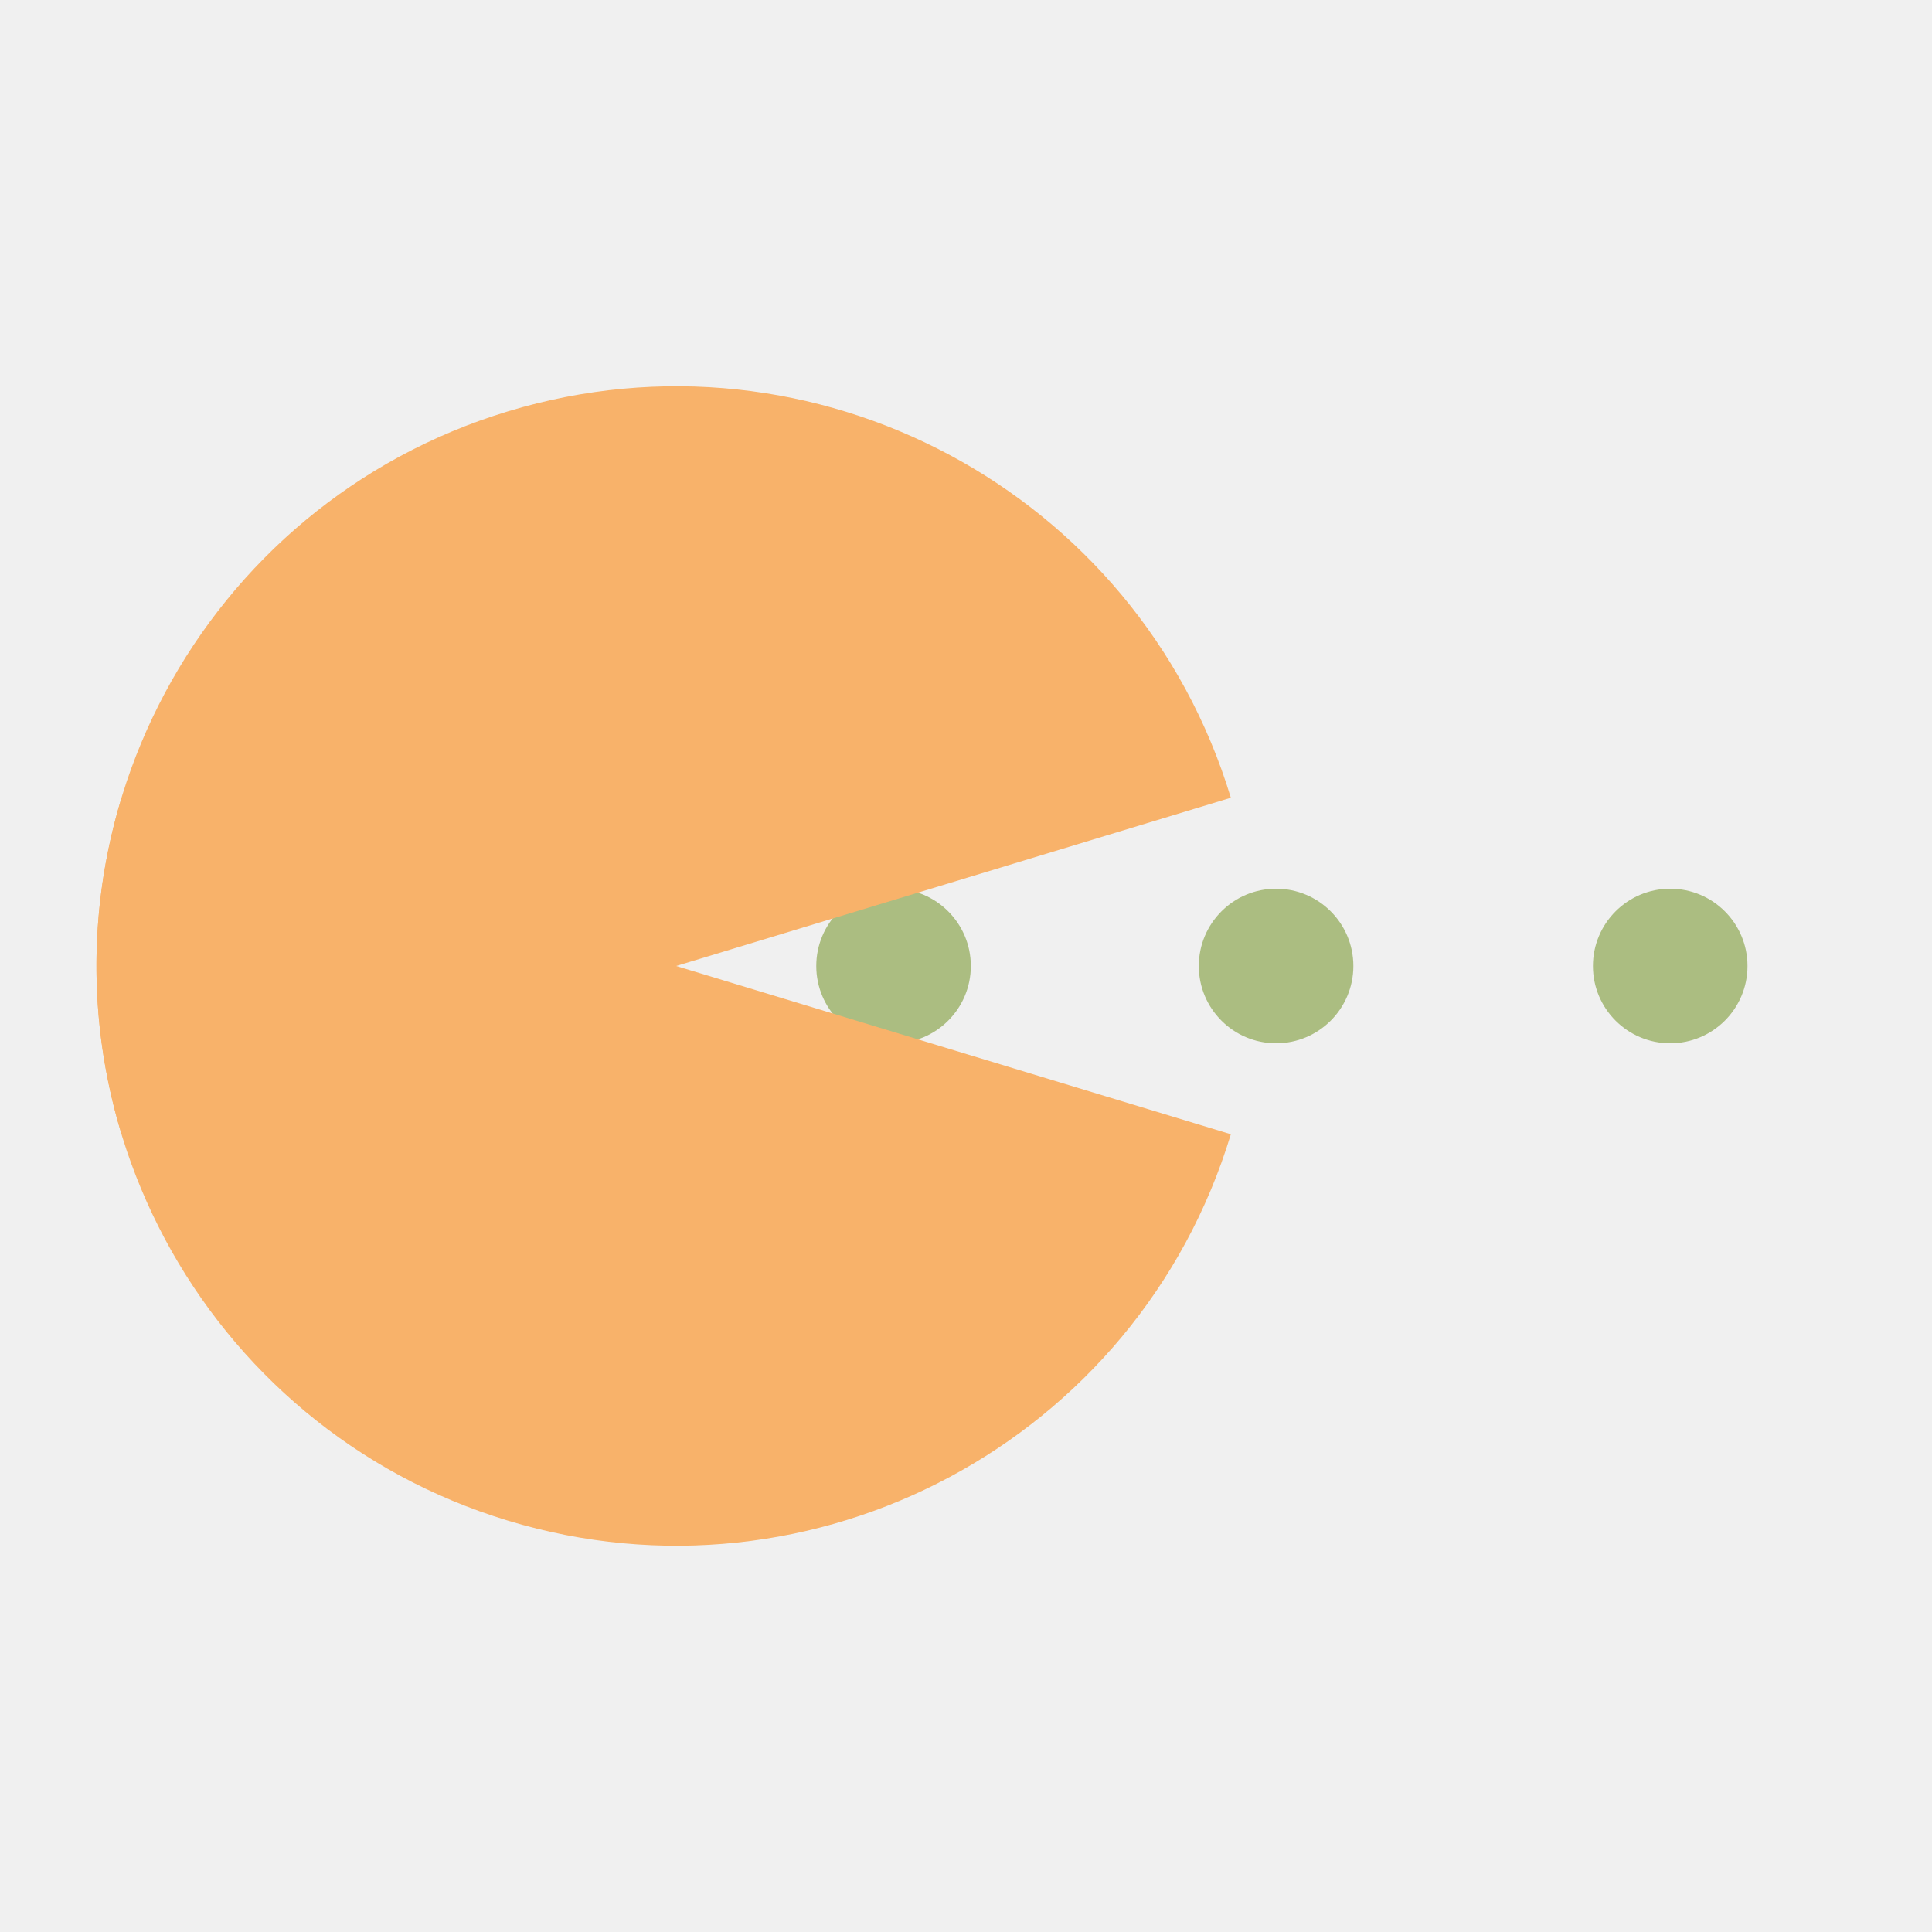
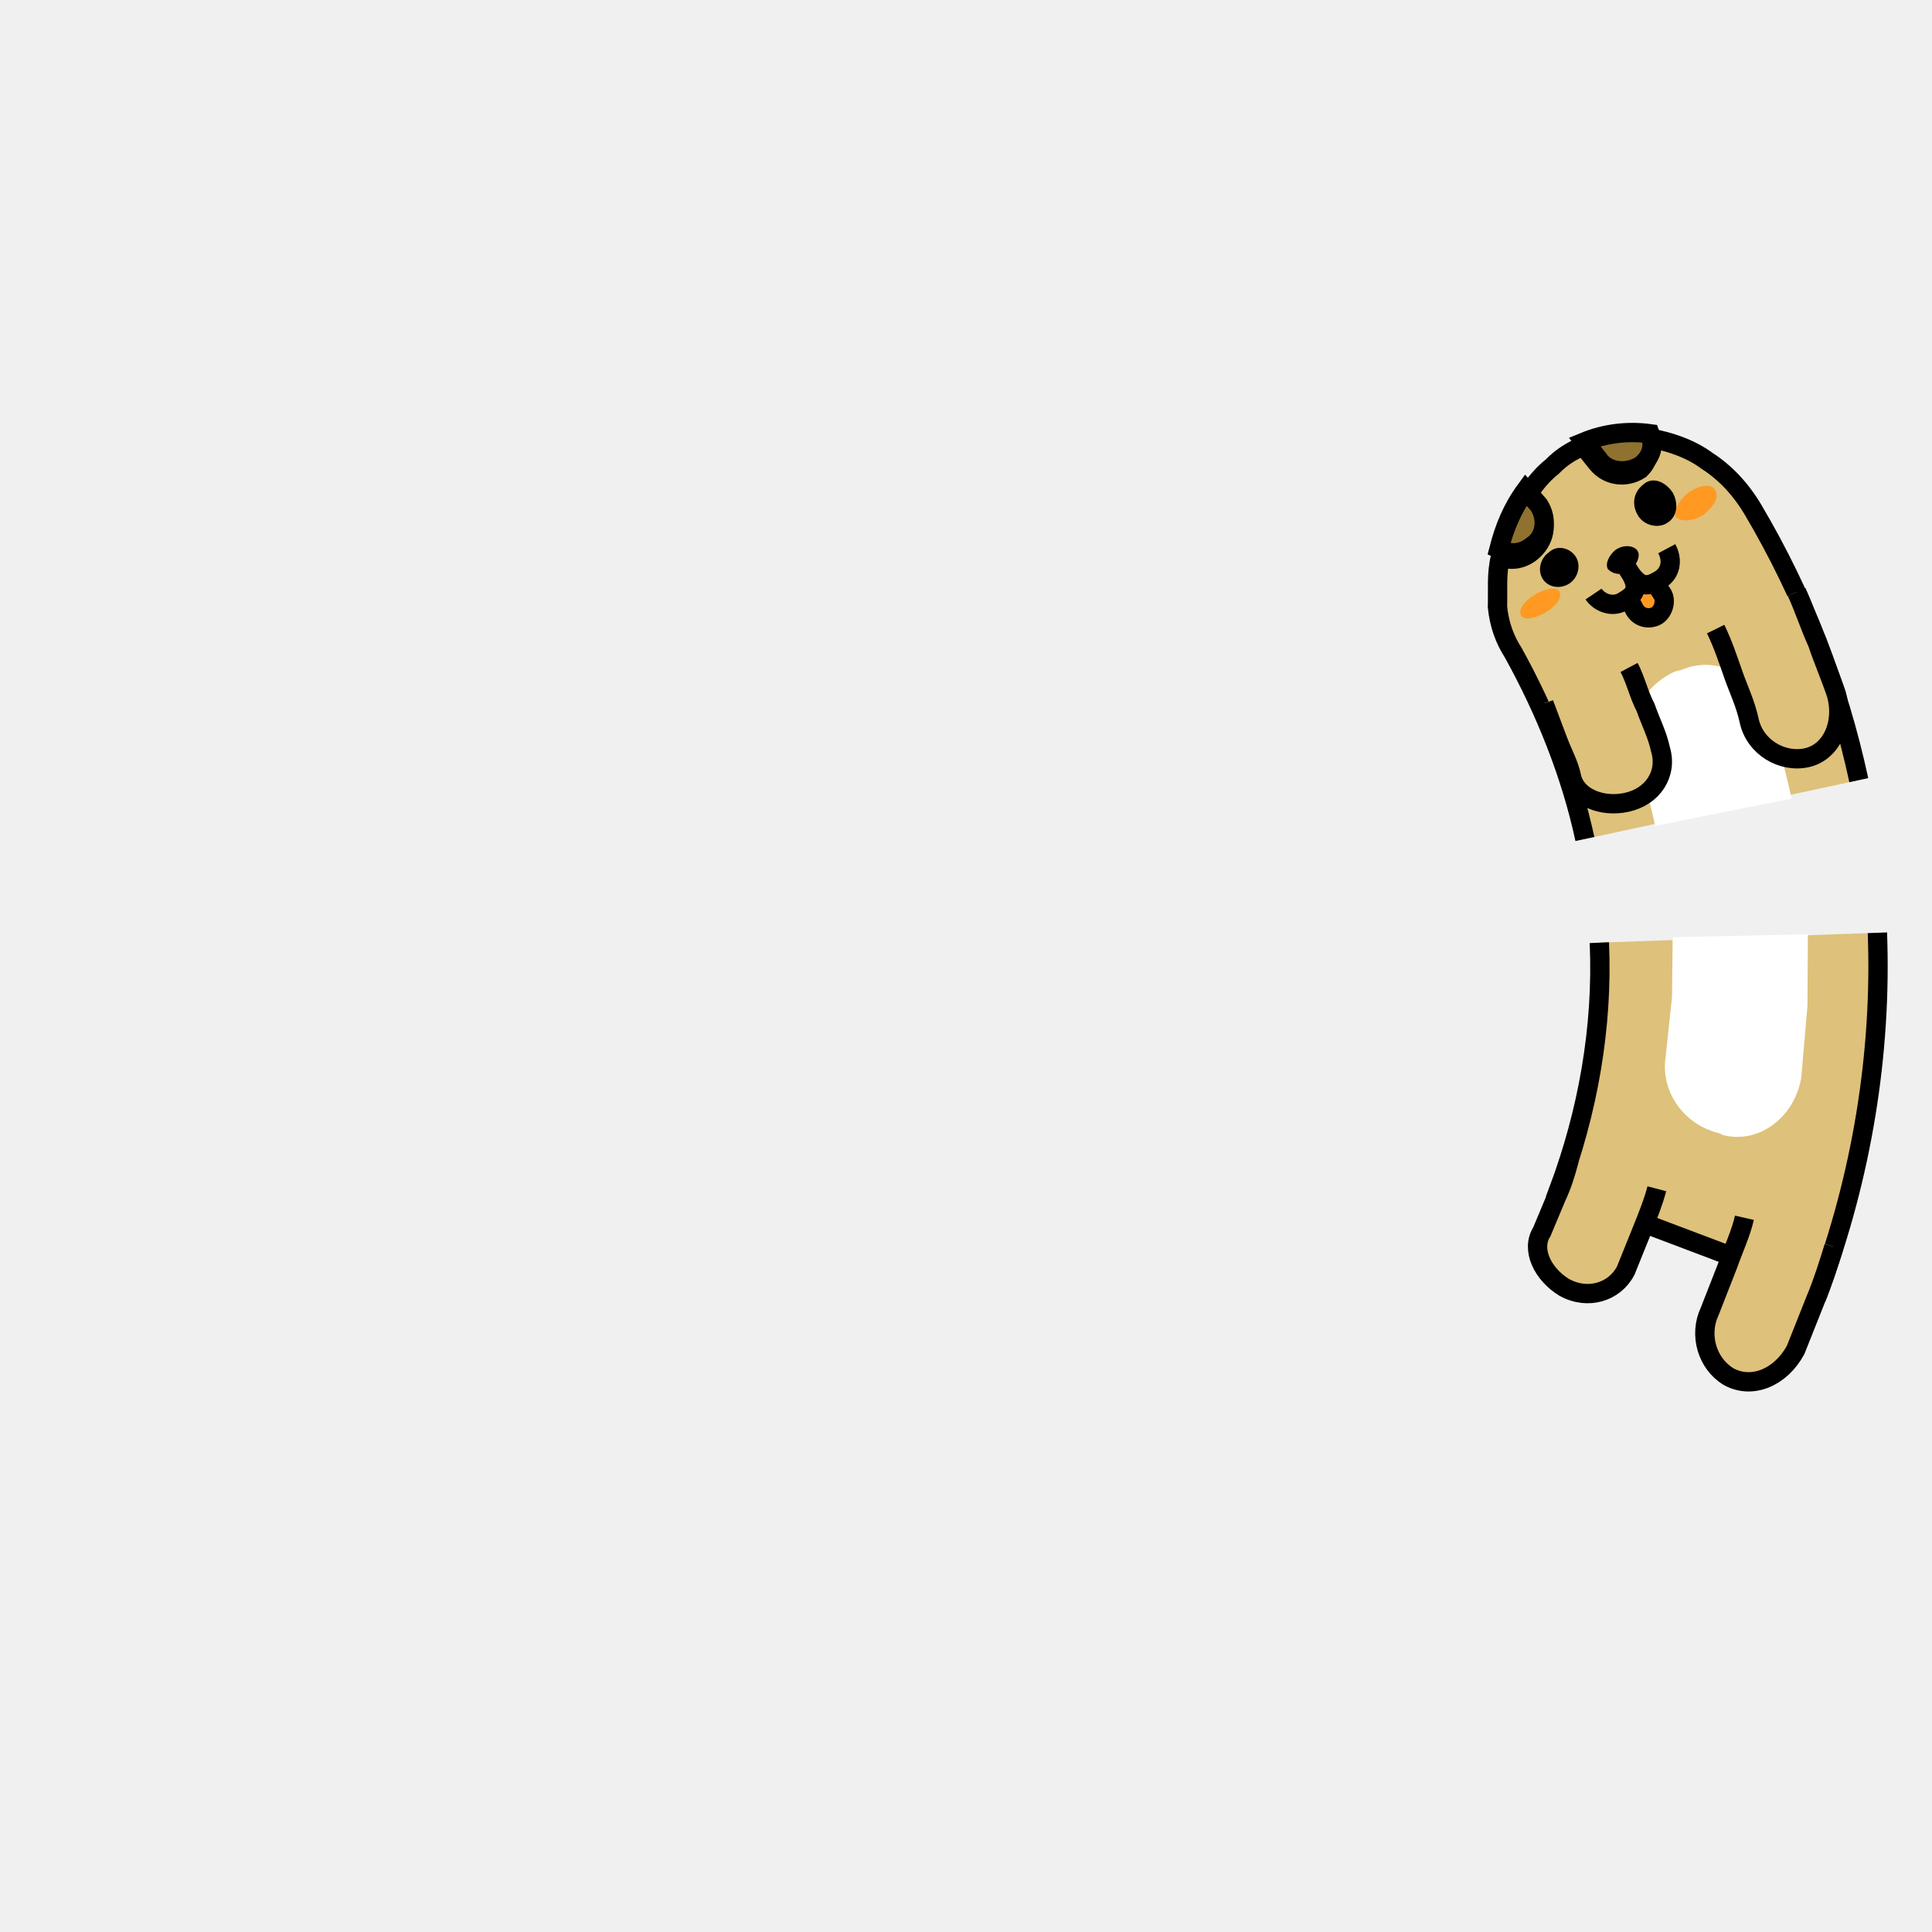
- <svg xmlns="http://www.w3.org/2000/svg" width="80px" height="80px" viewBox="0 0 100 100" preserveAspectRatio="xMidYMid" class="lds-pacman">
-   <g ng-attr-style="display:{{config.showBean}}" style="display:block">
-     <circle cx="66.05" cy="50" r="4" ng-attr-fill="{{config.c2}}" fill="#abbd81">
-       <animate attributeName="cx" calcMode="linear" values="95;35" keyTimes="0;1" dur="0.8" begin="-0.536s" repeatCount="indefinite" />
-       <animate attributeName="fill-opacity" calcMode="linear" values="0;1;1" keyTimes="0;0.2;1" dur="0.8" begin="-0.536s" repeatCount="indefinite" />
+ <svg xmlns="http://www.w3.org/2000/svg" class="lds-kakidog" width="200px" height="200px" viewBox="0 0 100 100" preserveAspectRatio="xMidYMid" style="background: none;">
+   <g transform="rotate(347.876 50.0001 50.0001)">
+     <animateTransform attributeName="transform" type="rotate" values="360 50 50;0 50 50" keyTimes="0;1" dur="1s" repeatCount="indefinite" calcMode="spline" keySplines="0.5 0 0.5 1" begin="-0.1s" />
+     <circle cx="50" cy="50" r="39.891" stroke="#dec17a" stroke-width="14.4" fill="none" stroke-dasharray="0 300">
+       <animate attributeName="stroke-dasharray" values="15 300;55.141 300;15 300" keyTimes="0;0.5;1" dur="1s" repeatCount="indefinite" calcMode="linear" keySplines="0 0.4 0.6 1;0.4 0 1 0.6" begin="-0.046s" />
    </circle>
-     <circle cx="86.45" cy="50" r="4" ng-attr-fill="{{config.c2}}" fill="#abbd81">
-       <animate attributeName="cx" calcMode="linear" values="95;35" keyTimes="0;1" dur="0.8" begin="-0.264s" repeatCount="indefinite" />
-       <animate attributeName="fill-opacity" calcMode="linear" values="0;1;1" keyTimes="0;0.2;1" dur="0.8" begin="-0.264s" repeatCount="indefinite" />
+     <circle cx="50" cy="50" r="39.891" stroke="#ffffff" stroke-width="7.2" fill="none" stroke-dasharray="0 300">
+       <animate attributeName="stroke-dasharray" values="15 300;55.141 300;15 300" keyTimes="0;0.5;1" dur="1s" repeatCount="indefinite" calcMode="linear" keySplines="0 0.4 0.6 1;0.4 0 1 0.6" begin="-0.046s" />
    </circle>
-     <circle cx="46.25" cy="50" r="4" ng-attr-fill="{{config.c2}}" fill="#abbd81">
-       <animate attributeName="cx" calcMode="linear" values="95;35" keyTimes="0;1" dur="0.8" begin="0s" repeatCount="indefinite" />
-       <animate attributeName="fill-opacity" calcMode="linear" values="0;1;1" keyTimes="0;0.2;1" dur="0.8" begin="0s" repeatCount="indefinite" />
+     <circle cx="50" cy="50" r="32.771" stroke="#000000" stroke-width="1" fill="none" stroke-dasharray="0 300">
+       <animate attributeName="stroke-dasharray" values="15 300;45.299 300;15 300" keyTimes="0;0.5;1" dur="1s" repeatCount="indefinite" calcMode="linear" keySplines="0 0.4 0.6 1;0.4 0 1 0.6" begin="-0.046s" />
+     </circle>
+     <circle cx="50" cy="50" r="47.171" stroke="#000000" stroke-width="1" fill="none" stroke-dasharray="0 300">
+       <animate attributeName="stroke-dasharray" values="15 300;66.034 300;15 300" keyTimes="0;0.5;1" dur="1s" repeatCount="indefinite" calcMode="linear" keySplines="0 0.4 0.6 1;0.4 0 1 0.6" begin="-0.046s" />
    </circle>
  </g>
-   <g ng-attr-transform="translate({{config.showBeanOffset}} 0)" transform="translate(-15 0)">
-     <path d="M50 50L20 50A30 30 0 0 0 80 50Z" ng-attr-fill="{{config.c1}}" fill="#f8b26a" transform="rotate(16.875 50 50)">
-       <animateTransform attributeName="transform" type="rotate" calcMode="linear" values="0 50 50;45 50 50;0 50 50" keyTimes="0;0.5;1" dur="0.8s" begin="0s" repeatCount="indefinite" />
-     </path>
-     <path d="M50 50L20 50A30 30 0 0 1 80 50Z" ng-attr-fill="{{config.c1}}" fill="#f8b26a" transform="rotate(-16.875 50 50)">
-       <animateTransform attributeName="transform" type="rotate" calcMode="linear" values="0 50 50;-45 50 50;0 50 50" keyTimes="0;0.5;1" dur="0.8s" begin="0s" repeatCount="indefinite" />
-     </path>
+   <g transform="rotate(358.762 50.0013 50.0013)">
+     <animateTransform attributeName="transform" type="rotate" values="360 50 50;0 50 50" keyTimes="0;1" dur="1s" repeatCount="indefinite" calcMode="spline" keySplines="0.5 0 0.5 1" />
+     <path fill="#dec17a" stroke="#000000" d="M97.2,49.3c0.1,6.3-1.1,12.6-3.4,18.4l-13.4-5.4c1.6-4,2.5-8.4,2.4-12.8" />
+     <path fill="#ffffff" d="M93.6,49.3l-0.1,3.7l-0.4,3.7c-0.4,2.1-2.3,3.4-4.1,2.9l-0.2-0.1c-1.9-0.5-3-2.3-2.7-4l0.4-3.1l0.1-3.1" />
+     <path fill="#dec17a" stroke="#000000" d="M85.5,62.3c-0.2,0.7-0.5,1.4-0.8,2.1l-0.9,2.1c-0.6,1.1-2,1.5-3.2,0.8c-1.1-0.7-1.7-2-1.1-2.9l0.8-1.8 c0.3-0.6,0.5-1.2,0.7-1.9" />
+     <path fill="#dec17a" stroke="#000000" d="M94.6,65.5c-0.3,0.9-0.6,1.8-1,2.7l-1.1,2.6c-0.8,1.4-2.3,2-3.5,1.3v0c-1.1-0.7-1.5-2.2-0.9-3.4l1-2.4 c0.3-0.8,0.7-1.6,0.9-2.4" />
+   </g>
+   <g transform="rotate(347.876 50.0001 50.0001)">
+     <animateTransform attributeName="transform" type="rotate" values="360 50 50;0 50 50" keyTimes="0;1" dur="1s" repeatCount="indefinite" calcMode="spline" keySplines="0.5 0 0.5 1" begin="-0.1s" />
+     <path fill="#dec17a" transform="translate(0,0.2)" stroke="#000000" d="M97.2,50.1c0-5-0.8-10-2.4-14.8c-0.4-1.2-1-2.2-1.8-3c-0.7-0.8-1.7-1.4-2.7-1.8c0,0.6-0.3,1.2-0.8,1.5 c-0.8,0.3-1.7,0-2.1-0.8l-0.5-1c-0.6,0.1-1.2,0.3-1.8,0.7c-0.6,0.3-1.1,0.7-1.6,1.2l0.4,0.9c0.4,0.7,0,1.6-0.8,2 c-0.6,0.3-1.2,0.2-1.6-0.1c-0.4,0.8-0.5,1.7-0.7,2.5c-0.1,0.9,0,1.7,0.3,2.5c1,3.3,1.6,6.8,1.6,10.2" />
+     <path fill="#ffffff" transform="translate(0,0.3)" d="M86.4,50.1c0-1.3-0.1-2.6-0.2-3.8c-0.3-1.7,1-3.4,2.9-3.8l0.3,0c1.9-0.4,3.7,1,4,3.1c0.1,1.5,0.2,3.1,0.2,4.6" />
+     <path fill="#ff9922" d="M93.1,34.1c0.1,0.4-0.3,0.8-0.9,1.1c-0.6,0.2-1.2,0.1-1.4-0.2c-0.1-0.3,0.3-0.8,0.9-1.1 C92.4,33.6,93,33.7,93.1,34.1z" />
+     <path fill="#ff9922" d="M81.9,38.3c0.1,0.3,0.7,0.3,1.3,0.1c0.6-0.2,1-0.6,0.9-0.9c-0.1-0.3-0.7-0.3-1.3-0.1 C82.2,37.6,81.8,38,81.9,38.3z" />
+     <path fill="#ff9922" stroke="#000000" d="M87.5,38.5l0.2,0.7c0.1,0.4,0.5,0.7,1,0.6c0.4-0.1,0.7-0.6,0.6-1L89,38" />
+     <path d="M88.5,36.3c0.1,0.3-0.2,0.7-0.6,0.9c-0.5,0.2-0.9,0-1.1-0.3c-0.1-0.3,0.2-0.7,0.6-0.9C87.9,35.8,88.4,36,88.5,36.3z" />
+     <path fill="none" stroke="#000000" d="M85.8,38c0.2,0.5,0.8,0.9,1.4,0.7c0.6-0.2,1.1-0.4,0.6-1.6c0.4,1.2,0.9,1.1,1.5,0.9c0.6-0.2,0.9-0.8,0.7-1.5" />
+     <path fill="#dec17a" stroke="#000000" d="M86.8,42.1c0.2,0.7,0.2,1.5,0.4,2.2c0.1,0.8,0.3,1.5,0.3,2.3c0.1,1.3-0.9,2.3-2.3,2.3h0 c-1.3,0-2.5-0.8-2.5-1.9c0-0.7-0.2-1.3-0.3-2c-0.1-0.7-0.2-1.3-0.3-2" />
+     <path fill="#dec17a" stroke="#000000" d="M96.1,40.1c0.2,0.9,0.3,1.9,0.5,2.8c0.1,0.9,0.3,1.9,0.4,2.8c0.1,1.6-0.9,2.9-2.2,2.9c-1.3,0-2.5-1.1-2.5-2.5 c0-0.9-0.2-1.7-0.3-2.5c-0.1-0.8-0.2-1.7-0.4-2.5" />
+     <path fill="#000000" d="M90.9,33.7c0.2,0.6,0,1.3-0.6,1.5c-0.5,0.2-1.2-0.1-1.4-0.7c-0.2-0.6,0-1.2,0.6-1.5C90,32.7,90.6,33,90.9,33.7z" />
+     <path fill="#000000" d="M85.3,35.9c0.2,0.5-0.1,1.1-0.6,1.3c-0.5,0.2-1.1,0-1.3-0.5c-0.2-0.5,0.1-1.1,0.6-1.3C84.5,35.1,85.1,35.4,85.3,35.9z" />
+     <path fill="#8f722f" stroke="#000000" d="M83.2,34.9c0.8-0.3,1.1-1.2,0.8-2L83.5,32c-0.9,0.8-1.5,1.7-2,2.7C82,35.1,82.6,35.2,83.2,34.9z" />
+     <path fill="#8f722f" stroke="#000000" d="M89.6,32c0.6-0.3,0.9-0.8,0.8-1.5c-1.1-0.4-2.3-0.5-3.4-0.3l0.5,1C87.8,32,88.8,32.3,89.6,32z" />
  </g>
</svg>
